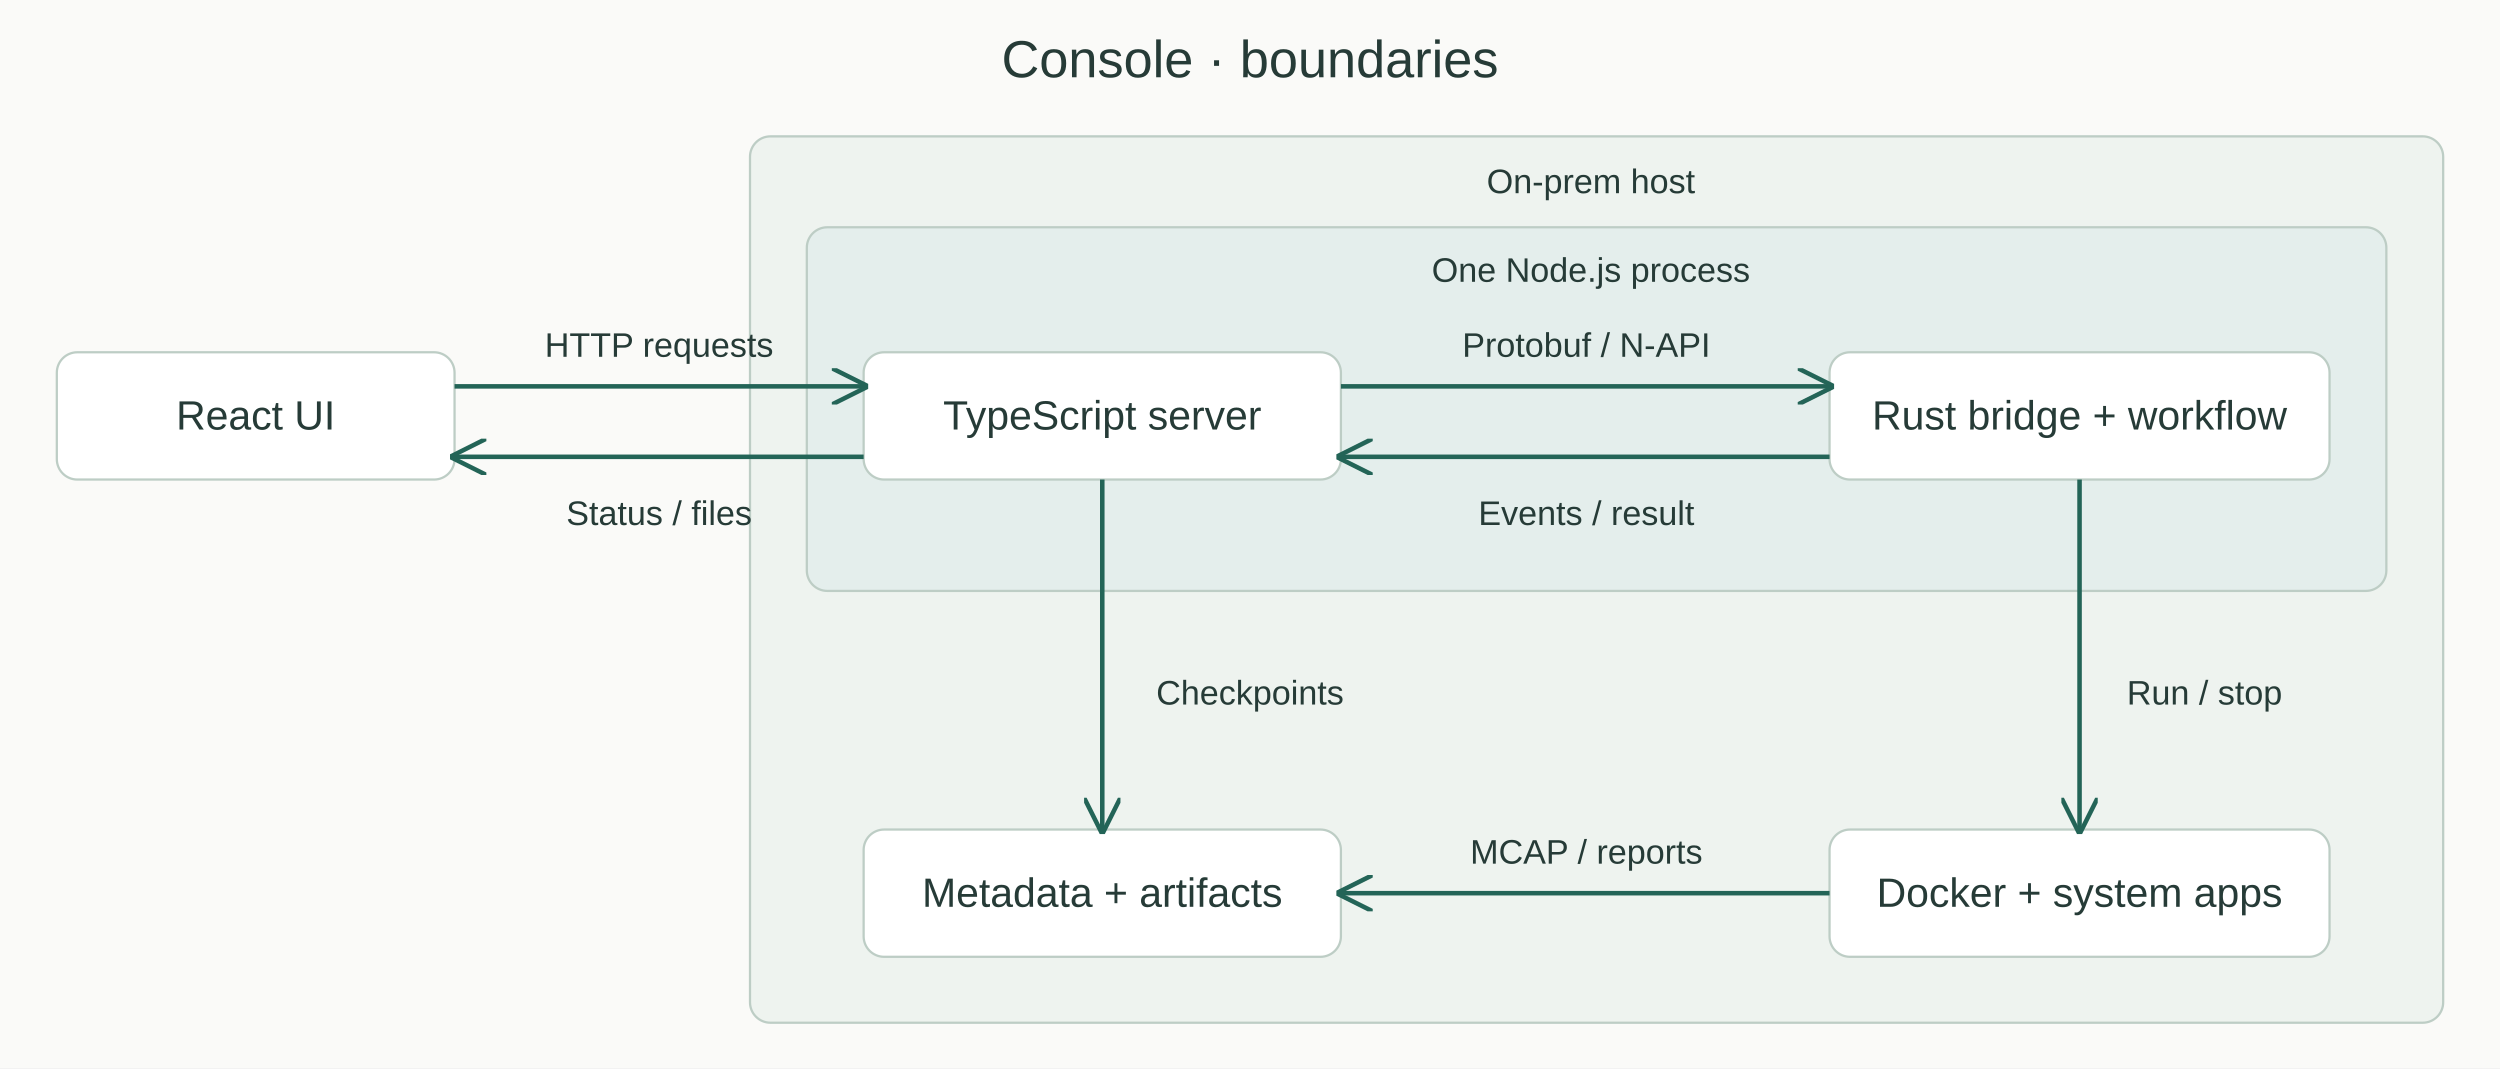
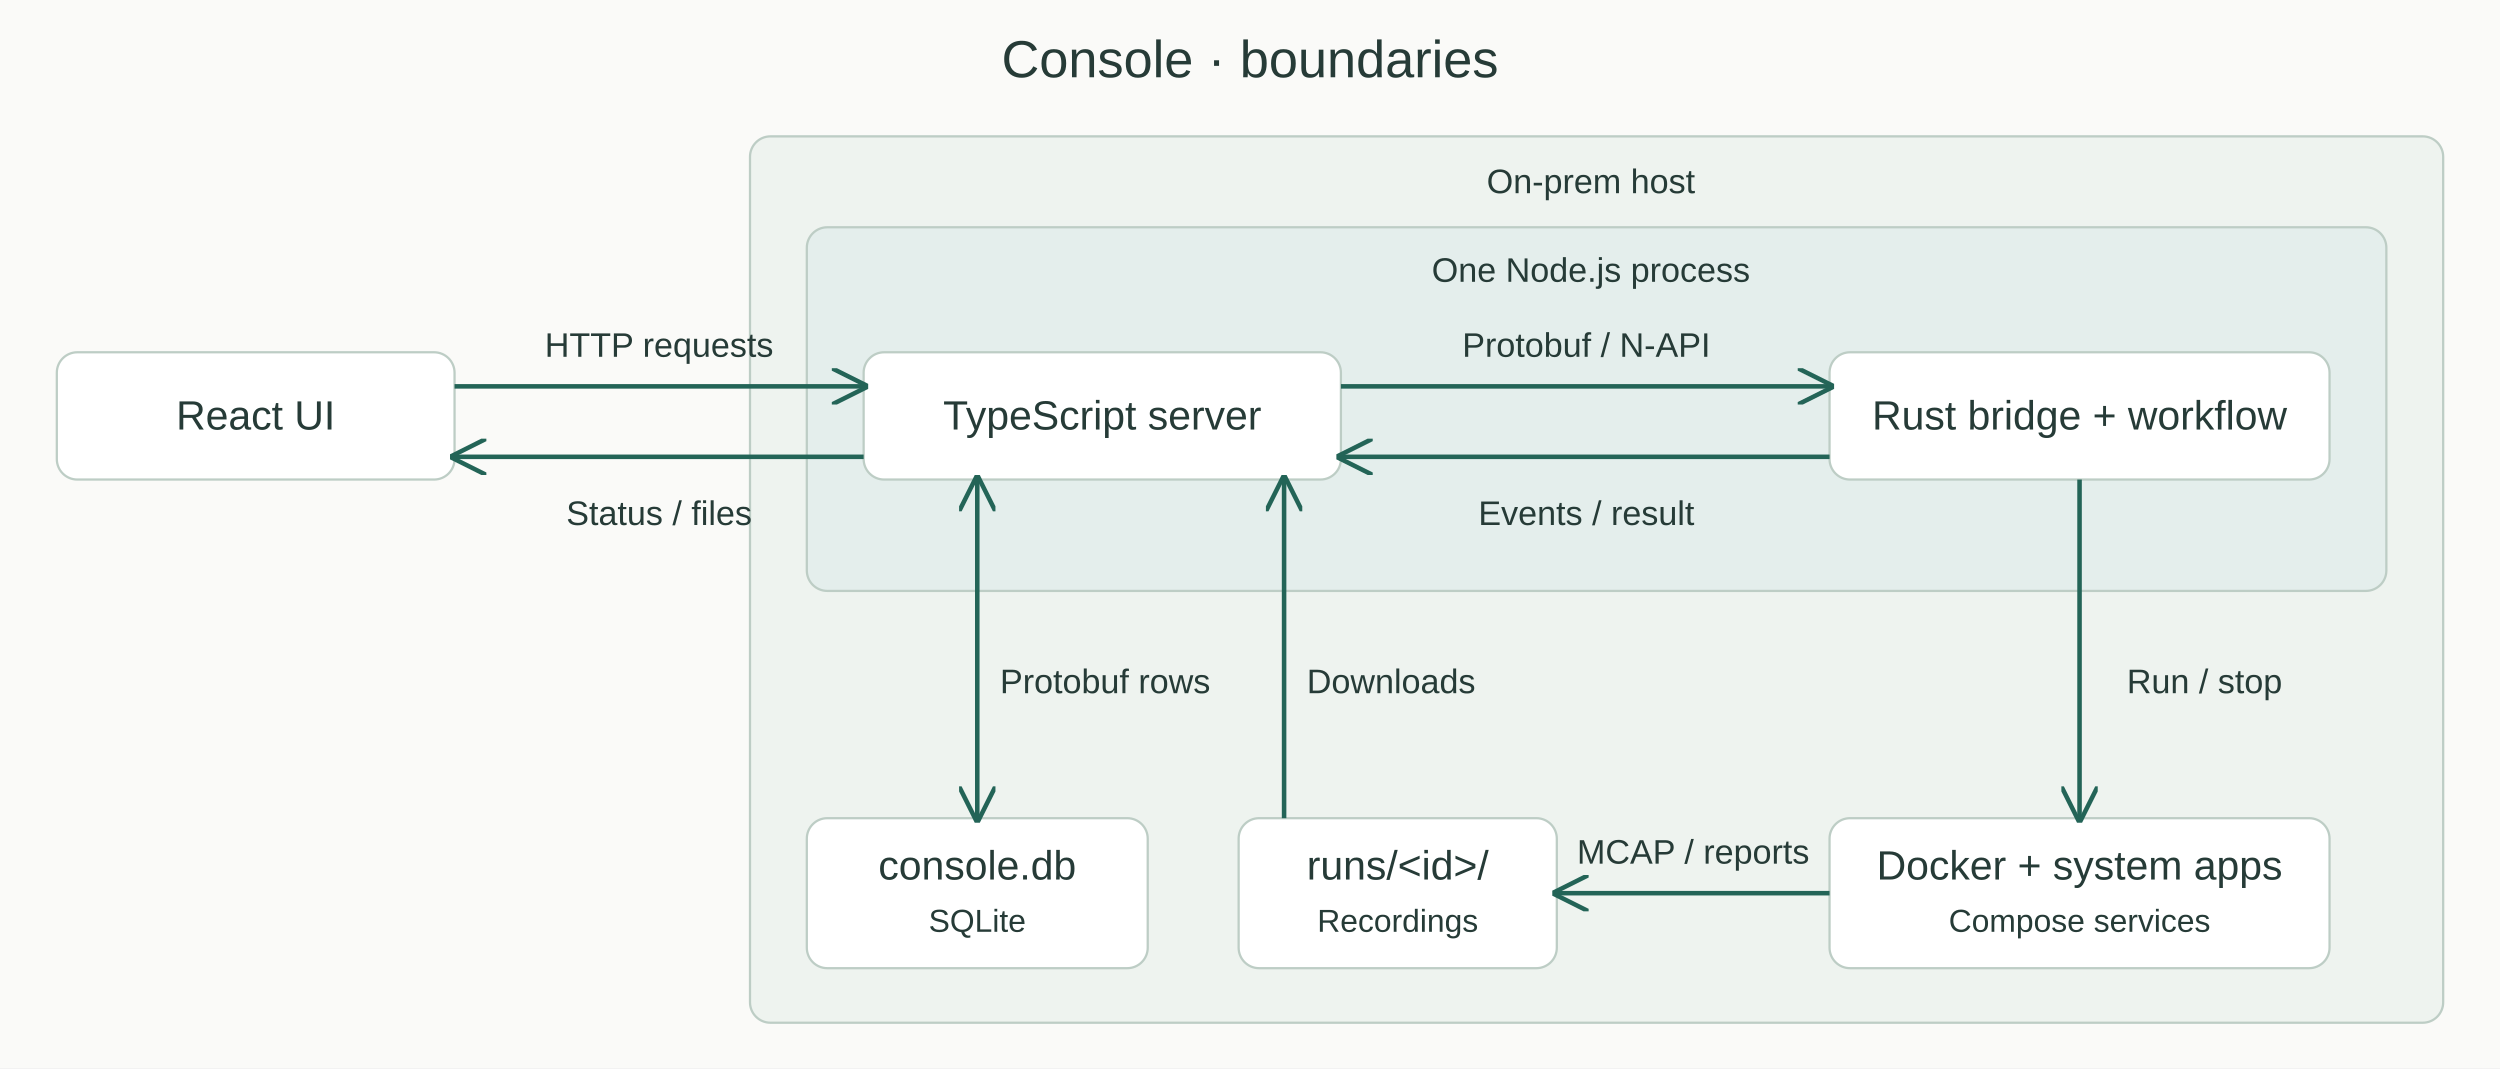
<svg xmlns="http://www.w3.org/2000/svg" width="1100" height="470" viewBox="0 0 1100 470" role="img">
  <defs>
-     <marker id="a" markerWidth="8" markerHeight="8" refX="7" refY="4" orient="auto">
+     <marker id="a" markerWidth="8" markerHeight="8" refX="7" refY="4" orient="auto-start-reverse">
      <path d="M0 0L8 4L0 8" fill="none" stroke="#236457" />
    </marker>
  </defs>
  <rect width="100%" height="100%" fill="#fafaf8" />
  <text x="550.0" y="34" text-anchor="middle" font-family="Arial,sans-serif" font-size="23" fill="#263b37">Console · boundaries</text>
  <rect x="330" y="60" width="745" height="390" rx="9" fill="#eef3ef" stroke="#bdcdc5" />
  <text x="700" y="85" text-anchor="middle" font-family="Arial,sans-serif" font-size="15" fill="#263b37">On-prem host</text>
  <rect x="355" y="100" width="695" height="160" rx="9" fill="#e4eeec" stroke="#bdcdc5" />
  <text x="700" y="124" text-anchor="middle" font-family="Arial,sans-serif" font-size="15" fill="#263b37">One Node.js process</text>
  <rect x="25" y="155" width="175" height="56" rx="9" fill="#fff" stroke="#bdcdc5" />
  <text x="112.5" y="189" text-anchor="middle" font-family="Arial,sans-serif" font-size="18" fill="#263b37">React UI</text>
  <rect x="380" y="155" width="210" height="56" rx="9" fill="#fff" stroke="#bdcdc5" />
  <text x="485.0" y="189" text-anchor="middle" font-family="Arial,sans-serif" font-size="18" fill="#263b37">TypeScript server</text>
  <rect x="805" y="155" width="220" height="56" rx="9" fill="#fff" stroke="#bdcdc5" />
  <text x="915.0" y="189" text-anchor="middle" font-family="Arial,sans-serif" font-size="18" fill="#263b37">Rust bridge + workflow</text>
  <path d="M200 170H380" fill="none" stroke="#236457" stroke-width="2" marker-end="url(#a)" />
  <text x="290" y="157" text-anchor="middle" font-family="Arial,sans-serif" font-size="15" fill="#263b37">HTTP requests</text>
  <path d="M380 201H200" fill="none" stroke="#236457" stroke-width="2" marker-end="url(#a)" />
  <text x="290" y="231" text-anchor="middle" font-family="Arial,sans-serif" font-size="15" fill="#263b37">Status / files</text>
  <path d="M590 170H805" fill="none" stroke="#236457" stroke-width="2" marker-end="url(#a)" />
  <text x="698" y="157" text-anchor="middle" font-family="Arial,sans-serif" font-size="15" fill="#263b37">Protobuf / N-API</text>
  <path d="M805 201H590" fill="none" stroke="#236457" stroke-width="2" marker-end="url(#a)" />
  <text x="698" y="231" text-anchor="middle" font-family="Arial,sans-serif" font-size="15" fill="#263b37">Events / result</text>
-   <rect x="380" y="365" width="210" height="56" rx="9" fill="#fff" stroke="#bdcdc5" />
-   <text x="485.0" y="399" text-anchor="middle" font-family="Arial,sans-serif" font-size="18" fill="#263b37">Metadata + artifacts</text>
-   <rect x="805" y="365" width="220" height="56" rx="9" fill="#fff" stroke="#bdcdc5" />
-   <text x="915.0" y="399" text-anchor="middle" font-family="Arial,sans-serif" font-size="18" fill="#263b37">Docker + system apps</text>
-   <path d="M485 211V365" fill="none" stroke="#236457" stroke-width="2" marker-end="url(#a)" />
-   <text x="550" y="310" text-anchor="middle" font-family="Arial,sans-serif" font-size="15" fill="#263b37">Checkpoints</text>
-   <path d="M915 211V365" fill="none" stroke="#236457" stroke-width="2" marker-end="url(#a)" />
-   <text x="970" y="310" text-anchor="middle" font-family="Arial,sans-serif" font-size="15" fill="#263b37">Run / stop</text>
-   <path d="M805 393H590" fill="none" stroke="#236457" stroke-width="2" marker-end="url(#a)" />
-   <text x="698" y="380" text-anchor="middle" font-family="Arial,sans-serif" font-size="15" fill="#263b37">MCAP / reports</text>
+   <rect x="355" y="360" width="150" height="66" rx="9" fill="#fff" stroke="#bdcdc5" />
+   <text x="430.0" y="387" text-anchor="middle" font-family="Arial,sans-serif" font-size="18" fill="#263b37">console.db</text>
+   <text x="430.0" y="410" text-anchor="middle" font-family="Arial,sans-serif" font-size="14" fill="#263b37">SQLite</text>
+   <rect x="545" y="360" width="140" height="66" rx="9" fill="#fff" stroke="#bdcdc5" />
+   <text x="615.0" y="387" text-anchor="middle" font-family="Arial,sans-serif" font-size="18" fill="#263b37">runs/&lt;id&gt;/</text>
+   <text x="615.0" y="410" text-anchor="middle" font-family="Arial,sans-serif" font-size="14" fill="#263b37">Recordings</text>
+   <rect x="805" y="360" width="220" height="66" rx="9" fill="#fff" stroke="#bdcdc5" />
+   <text x="915.0" y="387" text-anchor="middle" font-family="Arial,sans-serif" font-size="18" fill="#263b37">Docker + system apps</text>
+   <text x="915.0" y="410" text-anchor="middle" font-family="Arial,sans-serif" font-size="14" fill="#263b37">Compose services</text>
+   <path d="M430 211V360" fill="none" stroke="#236457" stroke-width="2" marker-end="url(#a)" marker-start="url(#a)" />
+   <text x="440" y="305" text-anchor="start" font-family="Arial,sans-serif" font-size="15" fill="#263b37">Protobuf rows</text>
+   <path d="M565 360V211" fill="none" stroke="#236457" stroke-width="2" marker-end="url(#a)" />
+   <text x="575" y="305" text-anchor="start" font-family="Arial,sans-serif" font-size="15" fill="#263b37">Downloads</text>
+   <path d="M915 211V360" fill="none" stroke="#236457" stroke-width="2" marker-end="url(#a)" />
+   <text x="970" y="305" text-anchor="middle" font-family="Arial,sans-serif" font-size="15" fill="#263b37">Run / stop</text>
+   <path d="M805 393H685" fill="none" stroke="#236457" stroke-width="2" marker-end="url(#a)" />
+   <text x="745" y="380" text-anchor="middle" font-family="Arial,sans-serif" font-size="15" fill="#263b37">MCAP / reports</text>
</svg>
